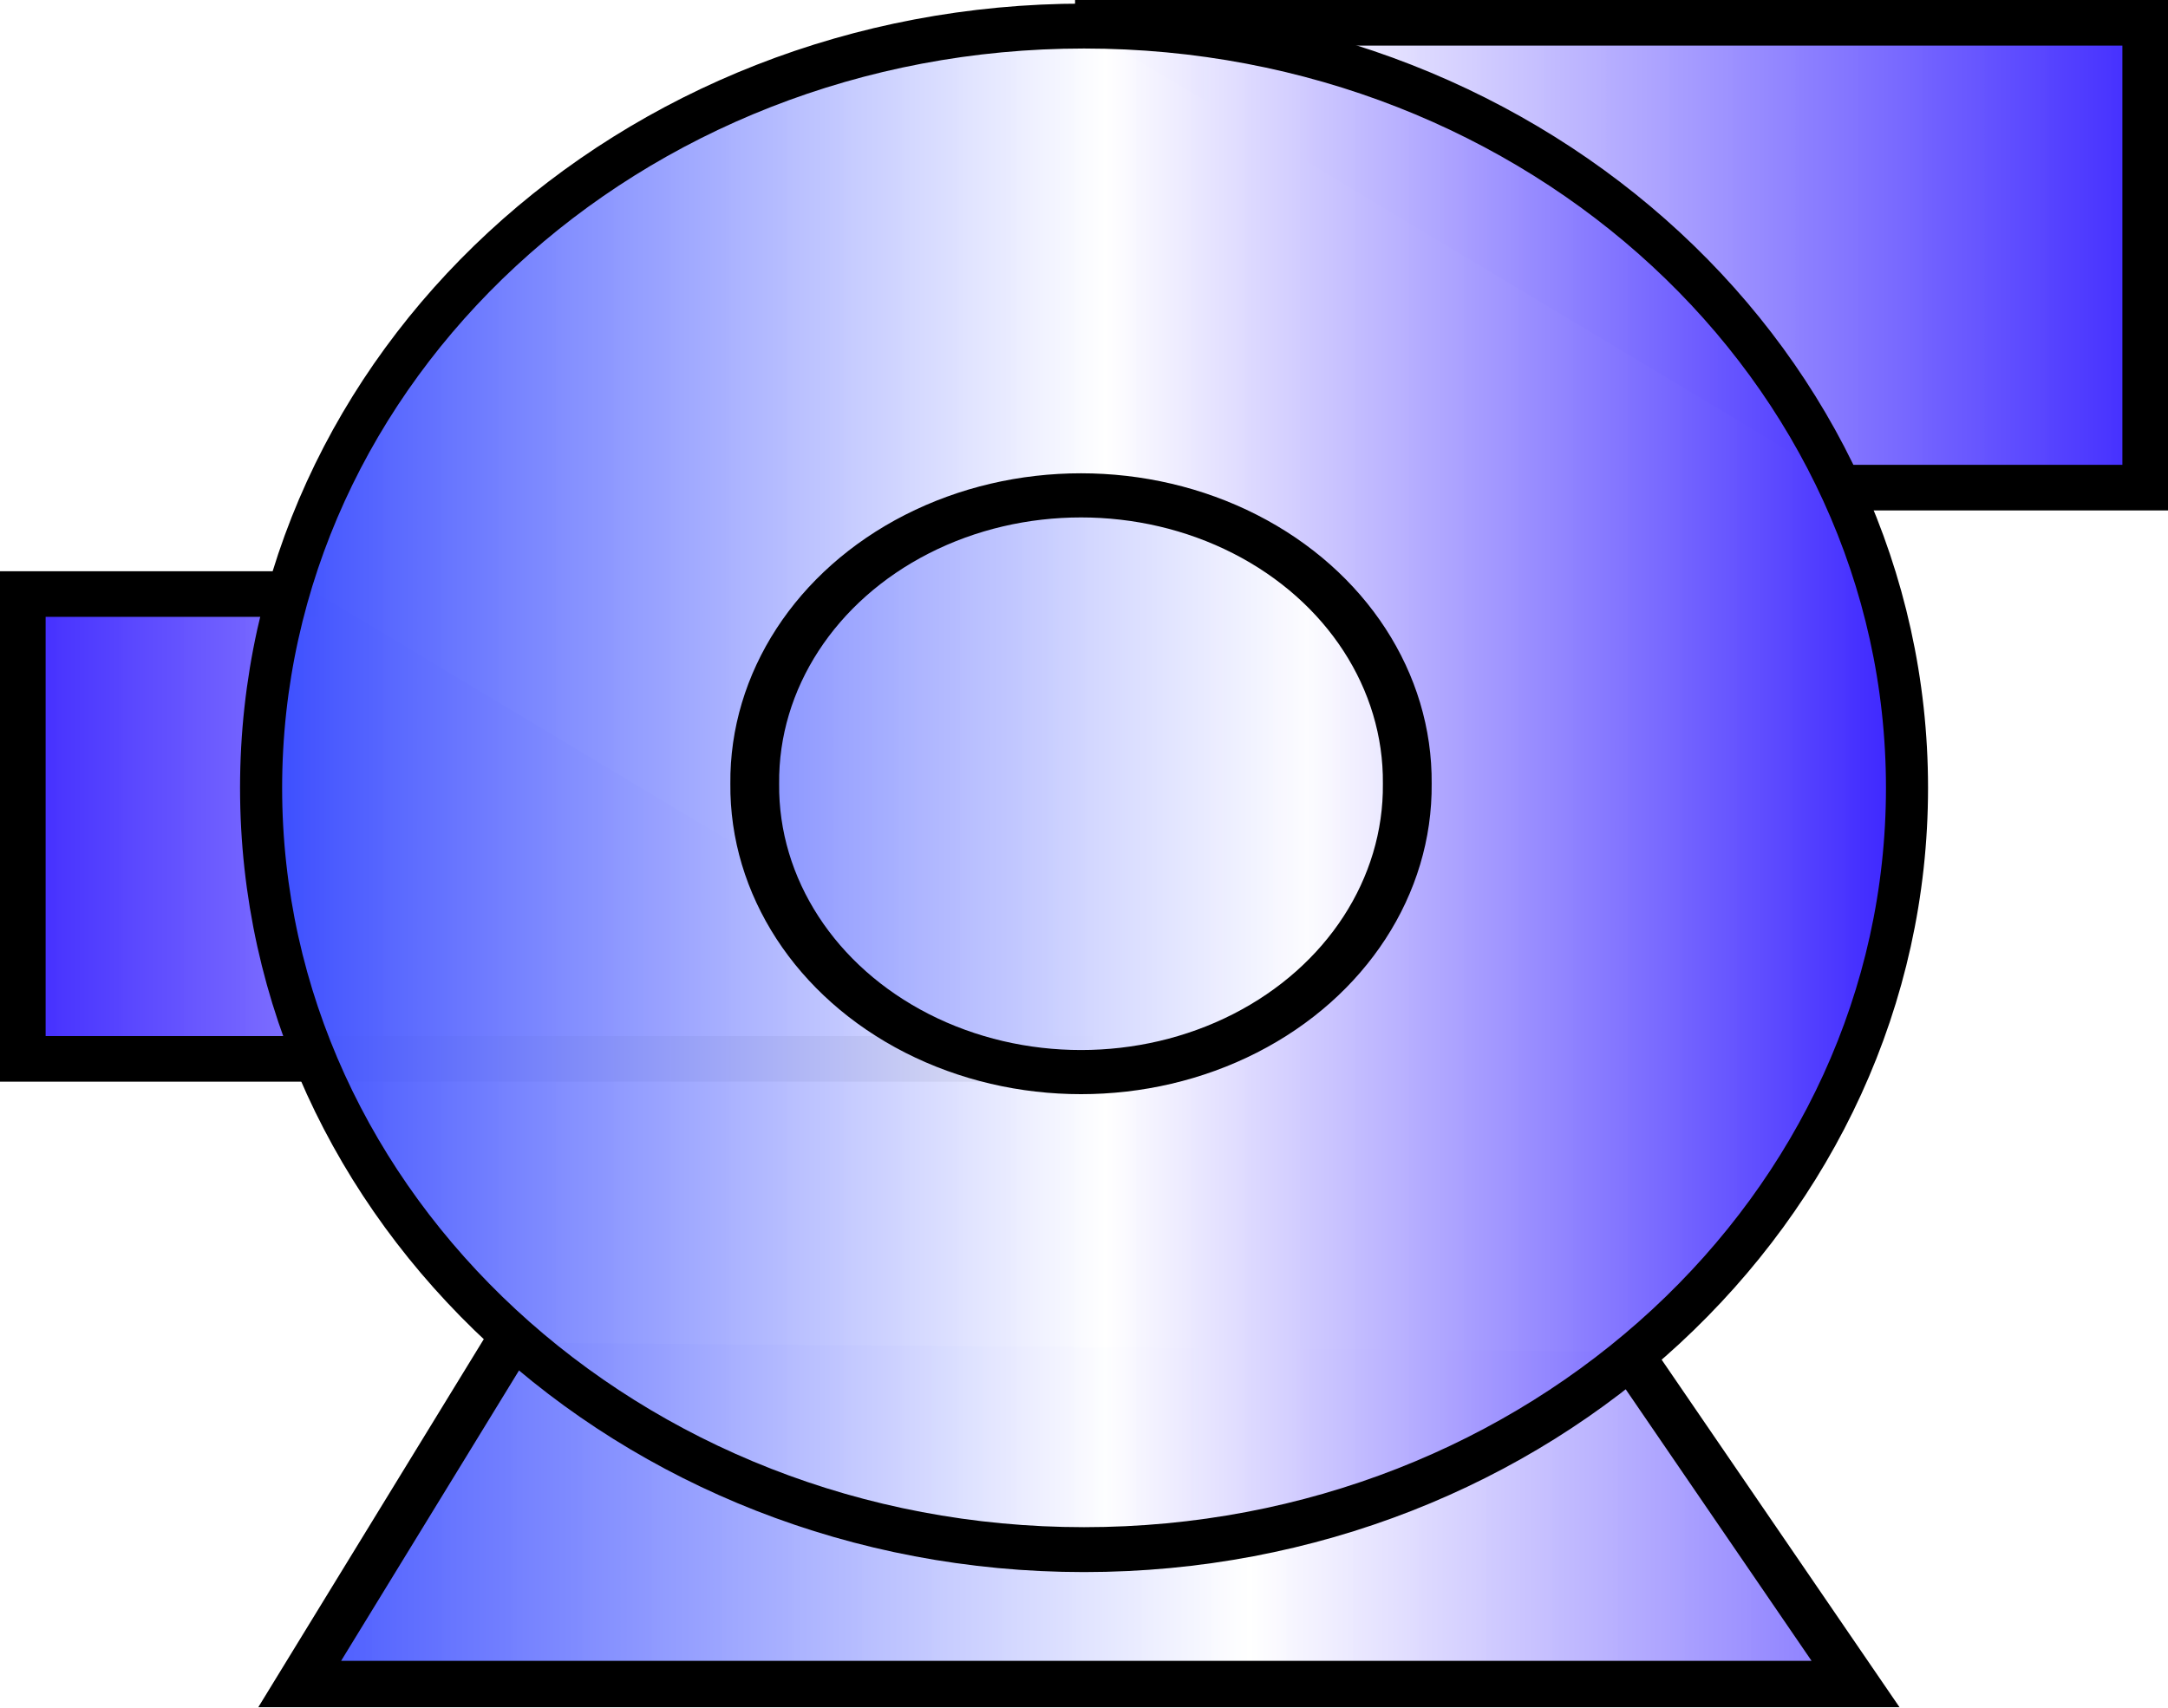
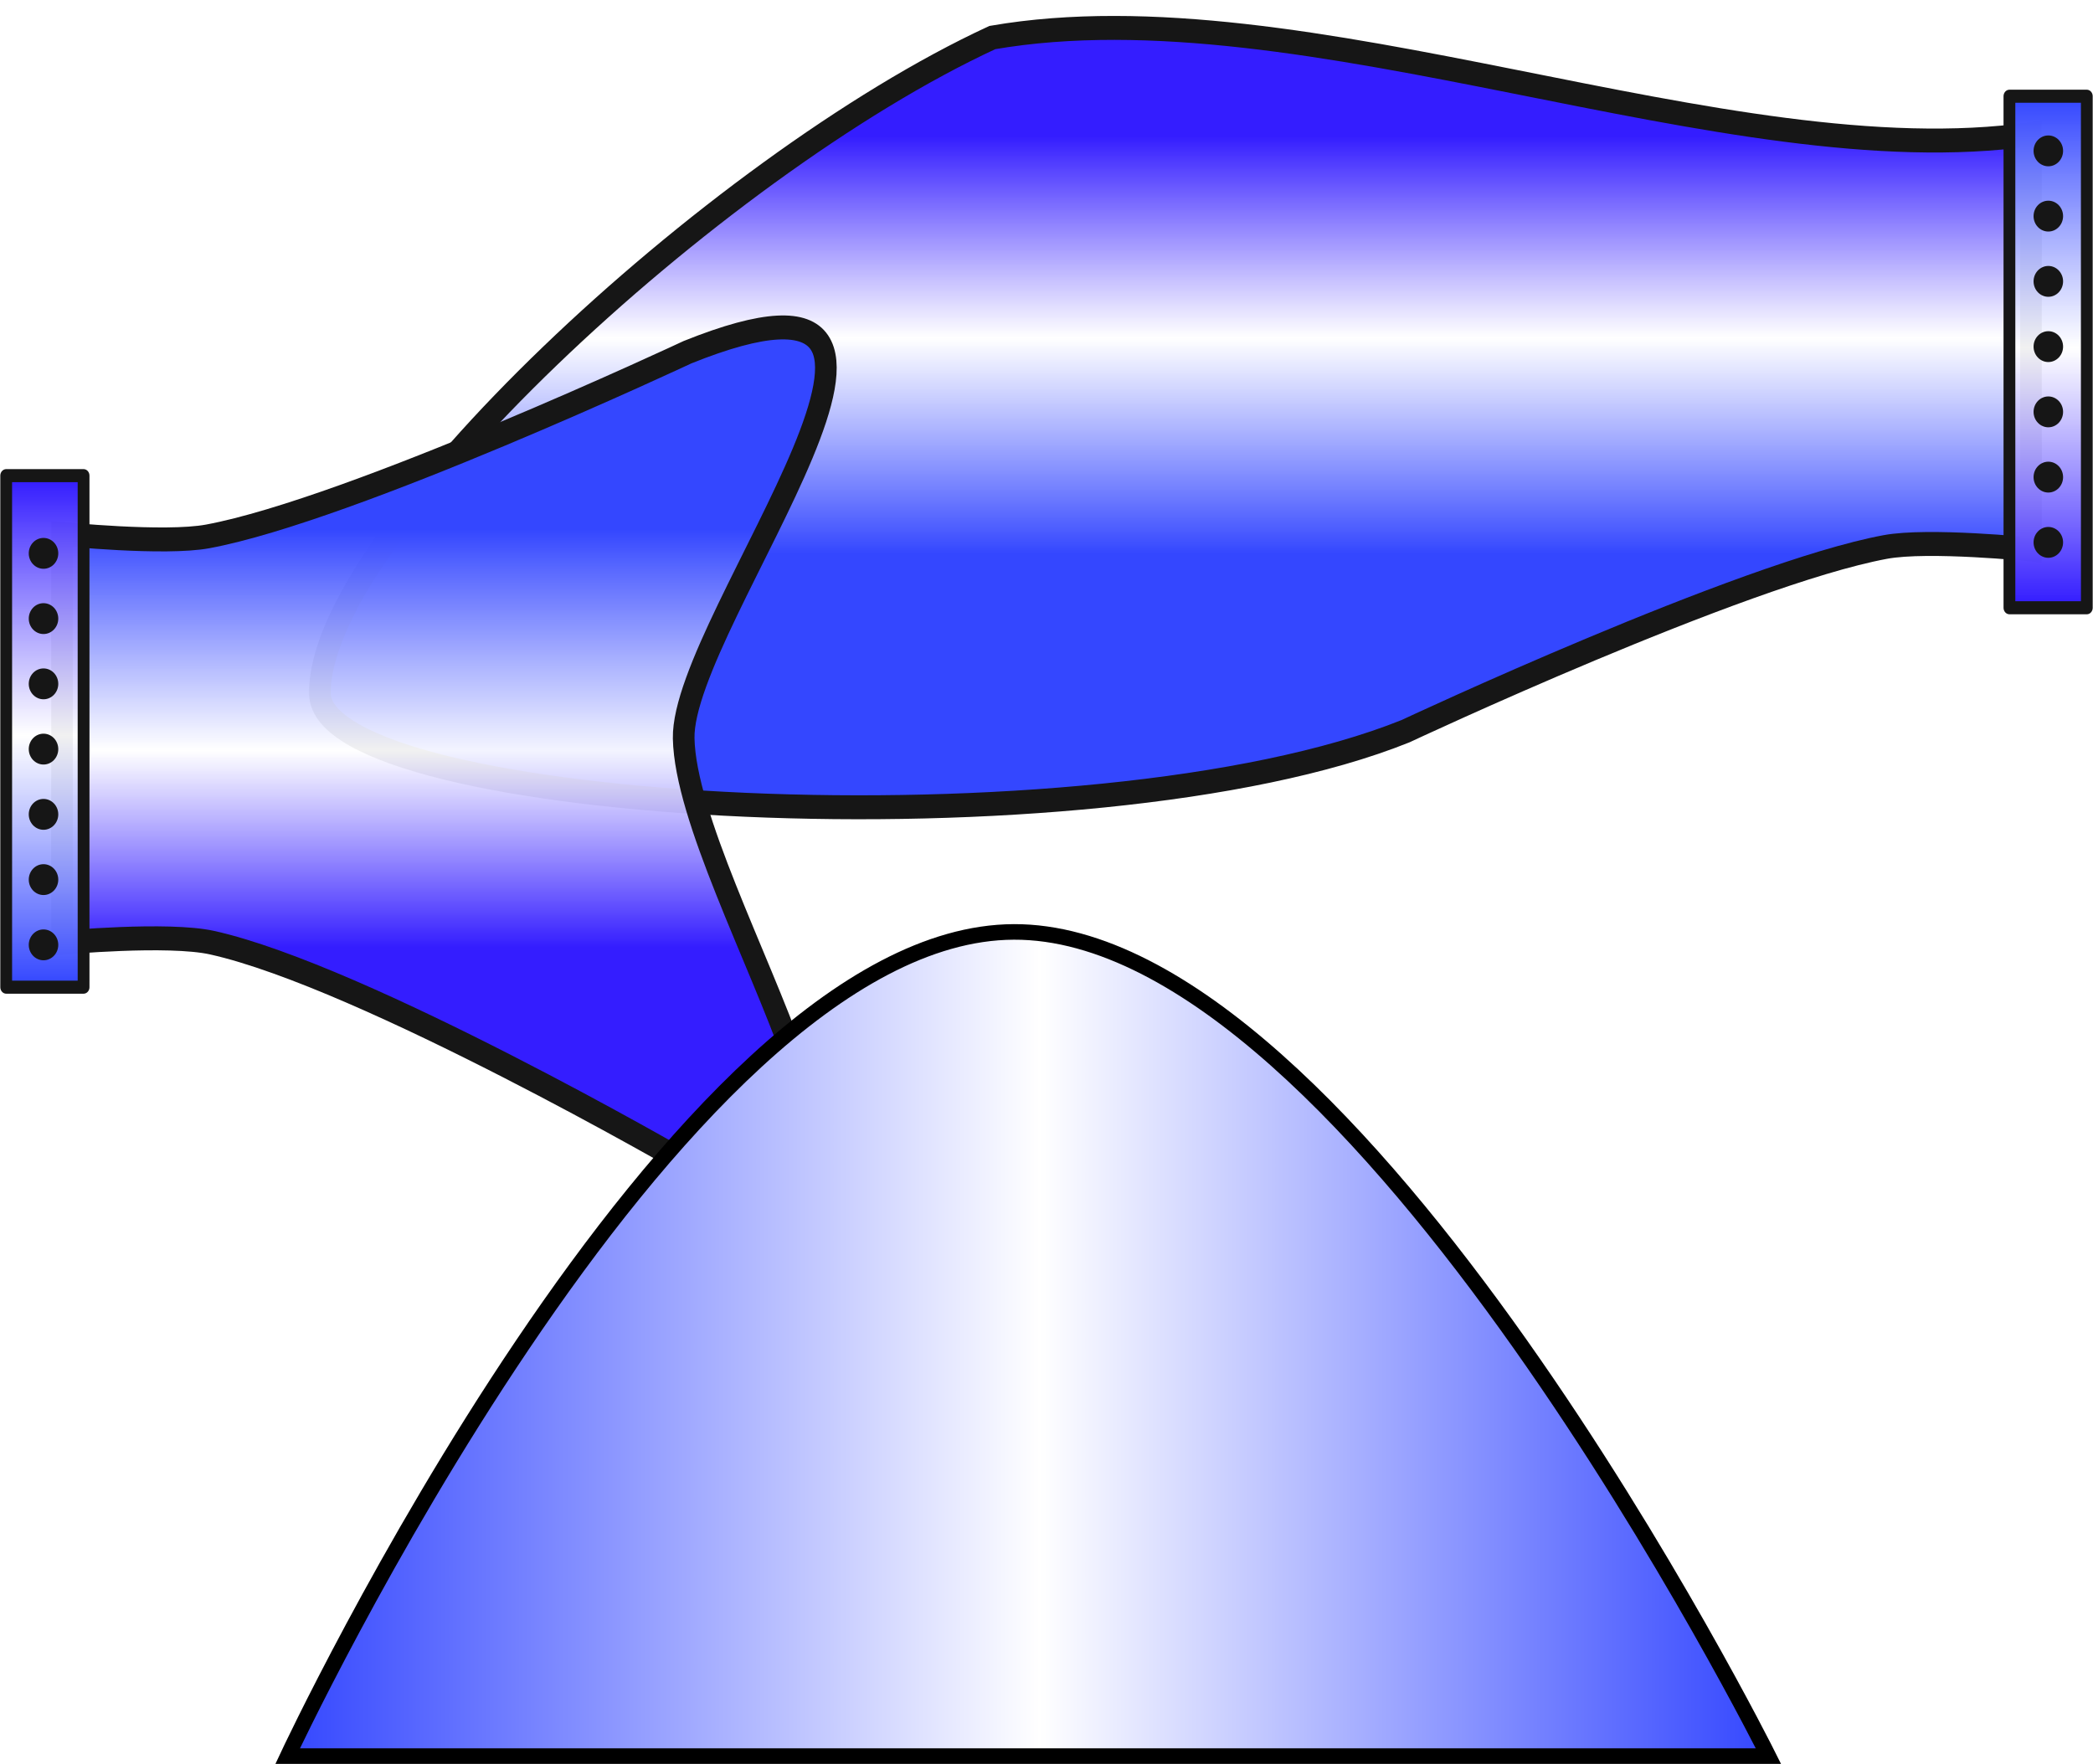
- <svg xmlns="http://www.w3.org/2000/svg" xmlns:xlink="http://www.w3.org/1999/xlink" id="svg15493" width="174.582" height="137.507" version="1.0">
-   <defs id="defs15496">
+ <svg xmlns="http://www.w3.org/2000/svg" xmlns:xlink="http://www.w3.org/1999/xlink" id="svg2040" width="192.457" height="162.192" version="1.0">
+   <defs id="defs2043">
+     <linearGradient id="linearGradient21068">
+       <stop id="stop21070" offset="0" style="stop-color:#3447ff;stop-opacity:1;" />
+       <stop style="stop-color:white;stop-opacity:0.941;" offset="0.517" id="stop21072" />
+       <stop id="stop21074" offset="1" style="stop-color:#341dff;stop-opacity:1;" />
+     </linearGradient>
+     <linearGradient id="linearGradient21046">
+       <stop id="stop21048" offset="0" style="stop-color:#3447ff;stop-opacity:1;" />
+       <stop style="stop-color:white;stop-opacity:0.941;" offset="0.005" id="stop21050" />
+       <stop id="stop21052" offset="1" style="stop-color:#3447ff;stop-opacity:1;" />
+     </linearGradient>
+     <linearGradient id="linearGradient19081">
+       <stop style="stop-color:#3447ff;stop-opacity:1;" offset="0" id="stop19083" />
+       <stop id="stop19085" offset="0.529" style="stop-color:white;stop-opacity:0.941;" />
+       <stop style="stop-color:#341dff;stop-opacity:1;" offset="1" id="stop19087" />
+     </linearGradient>
    <linearGradient id="linearGradient6760">
      <stop id="stop12971" offset="0" style="stop-color:#3447ff;stop-opacity:1;" />
      <stop style="stop-color:white;stop-opacity:0.941;" offset="0.513" id="stop22168" />
      <stop id="stop6764" offset="1" style="stop-color:#341dff;stop-opacity:1;" />
    </linearGradient>
-     <linearGradient id="linearGradient36621">
-       <stop style="stop-color:#d40000;stop-opacity:1;" offset="0" id="stop36623" />
-       <stop style="stop-color:#d40000;stop-opacity:0;" offset="1" id="stop36625" />
-     </linearGradient>
-     <linearGradient xlink:href="#linearGradient6760" id="linearGradient16426" gradientUnits="userSpaceOnUse" gradientTransform="matrix(2.098871,0,0,2.070219,-1301.589,-1435.112)" x1="627.728" y1="726.484" x2="706.426" y2="726.484" />
-     <linearGradient xlink:href="#linearGradient6760" id="linearGradient16429" gradientUnits="userSpaceOnUse" gradientTransform="matrix(1.992569,0,0,1.740053,-1230.021,-1206.39)" x1="627.728" y1="726.484" x2="706.426" y2="726.484" />
-     <linearGradient xlink:href="#linearGradient6760" id="linearGradient3766" gradientUnits="userSpaceOnUse" x1="627.728" y1="726.484" x2="706.426" y2="726.484" />
-     <linearGradient xlink:href="#linearGradient6760" id="linearGradient6448" gradientUnits="userSpaceOnUse" x1="623.973" y1="723.87" x2="694.111" y2="723.87" />
-     <linearGradient xlink:href="#linearGradient6760" id="linearGradient6455" gradientUnits="userSpaceOnUse" gradientTransform="matrix(-4.206232,0,0,3.893798,1539.09,-3214.873)" x1="181.75" y1="990.965" x2="255.651" y2="990.965" />
-     <linearGradient xlink:href="#linearGradient36621" id="linearGradient6458" gradientUnits="userSpaceOnUse" gradientTransform="matrix(-4.206232,0,0,3.893798,1136.875,-3214.873)" x1="181.75" y1="990.965" x2="255.651" y2="990.965" />
-     <linearGradient xlink:href="#linearGradient6760" id="linearGradient2403" gradientUnits="userSpaceOnUse" gradientTransform="matrix(-1.992569,0,0,-1.740053,1404.603,1293.514)" x1="627.728" y1="726.484" x2="706.426" y2="726.484" />
+     <linearGradient id="linearGradient7361">
+       <stop style="stop-color:#3447ff;stop-opacity:1;" offset="0" id="stop7363" />
+       <stop id="stop7365" offset="0.493" style="stop-color:white;stop-opacity:0.941;" />
+       <stop style="stop-color:#341dff;stop-opacity:1;" offset="1" id="stop7367" />
+     </linearGradient>
+     <linearGradient id="linearGradient3236">
+       <stop style="stop-color:#3447ff;stop-opacity:1;" offset="0" id="stop3238" />
+       <stop id="stop3242" offset="0.508" style="stop-color:#ffffff;stop-opacity:1;" />
+       <stop id="stop3240" offset="1" style="stop-color:#3447ff;stop-opacity:1;" />
+     </linearGradient>
+     <linearGradient id="linearGradient3827">
+       <stop style="stop-color:#3447ff;stop-opacity:1;" offset="0" id="stop3829" />
+       <stop id="stop3831" offset="0.51" style="stop-color:white;stop-opacity:0.941;" />
+       <stop style="stop-color:#3447ff;stop-opacity:1;" offset="1" id="stop3833" />
+     </linearGradient>
+     <clipPath id="clipPathl">
+       <path style="fill:none;fill-rule:evenodd;stroke:#000000;stroke-width:1;stroke-linecap:butt;stroke-linejoin:miter;stroke-miterlimit:4;stroke-dasharray:none;stroke-opacity:1" d="M 293.75,362.518 C 335.034,362.518 376.192,362.518 417.969,362.518" id="path3225" transform="matrix(0,-0.6486081,-1.195613,0,804.1825,1088.264)" />
+     </clipPath>
+     <filter id="filterK" height="2" width="1.9" x="-0.5" y="-0.5">
+       <feGaussianBlur stdDeviation="5.0" id="feGaussianBlur3294" />
+     </filter>
+     <clipPath id="clipPaths">
+       <path style="fill:none;fill-opacity:1;fill-rule:evenodd;stroke:#000000;stroke-width:0.881;stroke-linecap:butt;stroke-linejoin:miter;stroke-miterlimit:4;stroke-dasharray:none;stroke-opacity:1" d="M 5.665,898.157 C 5.665,871.38 5.665,844.684 5.665,817.587" id="path3227" />
+     </clipPath>
+     <filter id="filterv" height="2" width="1.9" x="-0.5" y="-0.5">
+       <feGaussianBlur stdDeviation="5.0" id="feGaussianBlur3299" />
+     </filter>
+     <clipPath id="clipPathm">
+       <path id="path4440" d="M 292.391,658.612 C 333.675,658.612 374.833,658.612 416.61,658.612" style="fill:none;fill-opacity:1;fill-rule:evenodd;stroke:#000000;stroke-width:1;stroke-linecap:butt;stroke-linejoin:miter;stroke-miterlimit:4;stroke-dasharray:none;stroke-opacity:1" />
+     </clipPath>
+     <filter id="filterS" height="2" width="1.9" x="-0.5" y="-0.5">
+       <feGaussianBlur stdDeviation="5.0" id="feGaussianBlur5022" />
+     </filter>
+     <clipPath id="clipPathQ">
+       <path id="path3306" d="M 293.75,362.518 C 335.034,362.518 376.192,362.518 417.969,362.518" style="fill:none;fill-opacity:1;fill-rule:evenodd;stroke:#000000;stroke-width:1;stroke-linecap:butt;stroke-linejoin:miter;stroke-miterlimit:4;stroke-dasharray:none;stroke-opacity:1" />
+     </clipPath>
+     <filter id="filterV" height="2" width="1.9" x="-0.5" y="-0.5">
+       <feGaussianBlur stdDeviation="5.0" id="feGaussianBlur5032" />
+     </filter>
+     <linearGradient id="linearGradient10543">
+       <stop id="stop10545" offset="0" style="stop-color:#6496d3;stop-opacity:1;" />
+       <stop id="stop10547" offset="1" style="stop-color:#969696;stop-opacity:1;" />
+     </linearGradient>
+     <linearGradient xlink:href="#linearGradient3236" id="linearGradient59490" gradientUnits="userSpaceOnUse" gradientTransform="matrix(0.5673409,0,0,-5.1770843e-2,323.0963,170.4682)" spreadMethod="repeat" x1="-522.869" y1="305.217" x2="-282.869" y2="305.217" />
+     <linearGradient xlink:href="#linearGradient6760" id="linearGradient59508" gradientUnits="userSpaceOnUse" x1="228.691" y1="870.787" x2="707.324" y2="870.787" />
+     <linearGradient xlink:href="#linearGradient10543" id="linearGradient59510" gradientUnits="userSpaceOnUse" x1="-42.013" y1="895.252" x2="66.723" y2="895.252" />
+     <linearGradient xlink:href="#linearGradient6760" id="linearGradient59512" gradientUnits="userSpaceOnUse" x1="228.691" y1="870.787" x2="707.324" y2="870.787" />
+     <linearGradient xlink:href="#linearGradient10543" id="linearGradient59514" gradientUnits="userSpaceOnUse" x1="-42.013" y1="895.252" x2="66.723" y2="895.252" />
+     <linearGradient xlink:href="#linearGradient6760" id="linearGradient59516" gradientUnits="userSpaceOnUse" x1="228.691" y1="870.787" x2="707.324" y2="870.787" />
+     <linearGradient xlink:href="#linearGradient6760" id="linearGradient59518" gradientUnits="userSpaceOnUse" x1="228.691" y1="870.787" x2="707.324" y2="870.787" />
+     <linearGradient xlink:href="#linearGradient6760" id="linearGradient59520" gradientUnits="userSpaceOnUse" x1="228.691" y1="870.787" x2="707.324" y2="870.787" />
+     <linearGradient xlink:href="#linearGradient6760" id="linearGradient59522" gradientUnits="userSpaceOnUse" x1="228.691" y1="870.787" x2="707.324" y2="870.787" />
+     <linearGradient xlink:href="#linearGradient6760" id="linearGradient59524" gradientUnits="userSpaceOnUse" x1="228.691" y1="870.787" x2="707.324" y2="870.787" />
+     <linearGradient xlink:href="#linearGradient6760" id="linearGradient59526" gradientUnits="userSpaceOnUse" x1="228.691" y1="870.787" x2="707.324" y2="870.787" />
+     <linearGradient xlink:href="#linearGradient6760" id="linearGradient59528" gradientUnits="userSpaceOnUse" x1="228.691" y1="870.787" x2="707.324" y2="870.787" />
+     <linearGradient xlink:href="#linearGradient6760" id="linearGradient59530" gradientUnits="userSpaceOnUse" x1="228.691" y1="870.787" x2="707.324" y2="870.787" />
+     <linearGradient xlink:href="#linearGradient10543" id="linearGradient59532" gradientUnits="userSpaceOnUse" x1="-42.013" y1="895.252" x2="66.723" y2="895.252" />
+     <linearGradient xlink:href="#linearGradient6760" id="linearGradient59534" gradientUnits="userSpaceOnUse" x1="228.691" y1="870.787" x2="707.324" y2="870.787" />
+     <linearGradient xlink:href="#linearGradient10543" id="linearGradient59536" gradientUnits="userSpaceOnUse" x1="-42.013" y1="895.252" x2="66.723" y2="895.252" />
+     <linearGradient xlink:href="#linearGradient6760" id="linearGradient59538" gradientUnits="userSpaceOnUse" x1="228.691" y1="870.787" x2="707.324" y2="870.787" />
+     <linearGradient xlink:href="#linearGradient6760" id="linearGradient59540" gradientUnits="userSpaceOnUse" x1="228.691" y1="870.787" x2="707.324" y2="870.787" />
+     <linearGradient xlink:href="#linearGradient6760" id="linearGradient59542" gradientUnits="userSpaceOnUse" x1="228.691" y1="870.787" x2="707.324" y2="870.787" />
+     <linearGradient xlink:href="#linearGradient6760" id="linearGradient59544" gradientUnits="userSpaceOnUse" x1="228.691" y1="870.787" x2="707.324" y2="870.787" />
+     <linearGradient xlink:href="#linearGradient6760" id="linearGradient59546" gradientUnits="userSpaceOnUse" x1="228.691" y1="870.787" x2="707.324" y2="870.787" />
+     <linearGradient xlink:href="#linearGradient6760" id="linearGradient59548" gradientUnits="userSpaceOnUse" x1="228.691" y1="870.787" x2="707.324" y2="870.787" />
+     <linearGradient xlink:href="#linearGradient6760" id="linearGradient59550" gradientUnits="userSpaceOnUse" x1="228.691" y1="870.787" x2="707.324" y2="870.787" />
+     <linearGradient xlink:href="#linearGradient6760" id="linearGradient59552" gradientUnits="userSpaceOnUse" x1="228.691" y1="870.787" x2="707.324" y2="870.787" />
+     <linearGradient xlink:href="#linearGradient10543" id="linearGradient59554" gradientUnits="userSpaceOnUse" x1="-42.013" y1="895.252" x2="66.723" y2="895.252" />
+     <linearGradient xlink:href="#linearGradient6760" id="linearGradient59556" gradientUnits="userSpaceOnUse" x1="228.691" y1="870.787" x2="707.324" y2="870.787" />
+     <linearGradient xlink:href="#linearGradient10543" id="linearGradient59558" gradientUnits="userSpaceOnUse" x1="-42.013" y1="895.252" x2="66.723" y2="895.252" />
+     <linearGradient xlink:href="#linearGradient6760" id="linearGradient59560" gradientUnits="userSpaceOnUse" x1="228.691" y1="870.787" x2="707.324" y2="870.787" />
+     <linearGradient xlink:href="#linearGradient6760" id="linearGradient59562" gradientUnits="userSpaceOnUse" x1="228.691" y1="870.787" x2="707.324" y2="870.787" />
+     <linearGradient xlink:href="#linearGradient6760" id="linearGradient59564" gradientUnits="userSpaceOnUse" x1="228.691" y1="870.787" x2="707.324" y2="870.787" />
+     <linearGradient xlink:href="#linearGradient6760" id="linearGradient59566" gradientUnits="userSpaceOnUse" x1="228.691" y1="870.787" x2="707.324" y2="870.787" />
+     <linearGradient xlink:href="#linearGradient6760" id="linearGradient59568" gradientUnits="userSpaceOnUse" x1="228.691" y1="870.787" x2="707.324" y2="870.787" />
+     <linearGradient xlink:href="#linearGradient6760" id="linearGradient59570" gradientUnits="userSpaceOnUse" x1="228.691" y1="870.787" x2="707.324" y2="870.787" />
+     <linearGradient xlink:href="#linearGradient6760" id="linearGradient59572" gradientUnits="userSpaceOnUse" x1="228.691" y1="870.787" x2="707.324" y2="870.787" />
+     <linearGradient xlink:href="#linearGradient6760" id="linearGradient59574" gradientUnits="userSpaceOnUse" x1="228.691" y1="870.787" x2="707.324" y2="870.787" />
+     <linearGradient xlink:href="#linearGradient10543" id="linearGradient59576" gradientUnits="userSpaceOnUse" x1="-42.013" y1="895.252" x2="66.723" y2="895.252" />
+     <linearGradient xlink:href="#linearGradient6760" id="linearGradient59578" gradientUnits="userSpaceOnUse" x1="228.691" y1="870.787" x2="707.324" y2="870.787" />
+     <radialGradient xlink:href="#linearGradient21046" id="radialGradient19091" gradientUnits="userSpaceOnUse" gradientTransform="matrix(1.50009,3.4686504e-7,-2.2357532e-7,0.5064382,-275.0493,107.2044)" cx="550" cy="217.206" fx="550" fy="217.206" r="142.337" />
+     <linearGradient xlink:href="#linearGradient19081" id="linearGradient19107" gradientUnits="userSpaceOnUse" gradientTransform="matrix(3.881943,0,0,-1.509184,-1309.132,507.2346)" x1="398.551" y1="177.895" x2="398.551" y2="197.671" />
+     <linearGradient xlink:href="#linearGradient7361" id="linearGradient19109" gradientUnits="userSpaceOnUse" gradientTransform="matrix(1.517199,0,0,2.694185,509.1896,822.4863)" x1="-199.651" y1="-412.462" x2="-175.905" y2="-412.461" />
+     <linearGradient xlink:href="#linearGradient3827" id="linearGradient21044" x1="406.809" y1="217.206" x2="693.191" y2="217.206" gradientUnits="userSpaceOnUse" />
+     <linearGradient xlink:href="#linearGradient21068" id="linearGradient21064" gradientUnits="userSpaceOnUse" gradientTransform="matrix(3.881943,0,0,-1.509184,-1309.132,507.2346)" x1="398.551" y1="177.895" x2="398.551" y2="197.671" />
+     <linearGradient xlink:href="#linearGradient7361" id="linearGradient21066" gradientUnits="userSpaceOnUse" gradientTransform="matrix(1.517199,0,0,2.694185,509.1896,822.4863)" x1="-199.651" y1="-412.462" x2="-175.905" y2="-412.461" />
  </defs>
-   <path style="fill:url(#linearGradient2403);fill-opacity:1;fill-rule:nonzero;stroke:#000000;stroke-width:3.674;stroke-linecap:butt;stroke-linejoin:miter;stroke-miterlimit:4;stroke-dasharray:none;stroke-dashoffset:0;stroke-opacity:1" d="M 88.011,85.287 L 1.837,85.287 L 1.837,47.848 C 1.837,47.848 11.691,47.848 25.61,47.848" id="path2401" />
-   <path style="fill:url(#linearGradient16429);fill-opacity:1;fill-rule:nonzero;stroke:#000000;stroke-width:3.674;stroke-linecap:butt;stroke-linejoin:miter;stroke-miterlimit:4;stroke-dasharray:none;stroke-dashoffset:0;stroke-opacity:1" d="M 86.571,1.837 L 172.746,1.837 L 172.746,39.276 C 172.746,39.276 162.892,39.276 148.972,39.276" id="path4228" />
-   <path style="fill:url(#linearGradient16426);fill-opacity:1;fill-rule:nonzero;stroke:#000000;stroke-width:3.736;stroke-linecap:butt;stroke-linejoin:miter;stroke-miterlimit:4;stroke-dasharray:none;stroke-dashoffset:0;stroke-opacity:1" d="M 40.979,108.138 L 24.134,135.639 L 149.42,135.639 L 131.095,108.859" id="path4224" />
-   <g id="g1939" transform="translate(-295.4177,-574.8734)" />
-   <path style="fill:url(#linearGradient6448);fill-opacity:1;fill-rule:nonzero;stroke:#000000;stroke-width:1.747;stroke-linecap:butt;stroke-linejoin:miter;stroke-miterlimit:4;stroke-dasharray:none;stroke-dashoffset:0;stroke-opacity:1" id="path4222" d="M 693.208,723.87 A 34.166,29.638 0 1 1 624.875,723.87 A 34.166,29.638 0 1 1 693.208,723.87 z" transform="matrix(1.939618,0,0,2.070218,-1190.994,-1435.112)" />
-   <path transform="matrix(1.880486,0,0,1.70165,-1151.089,-1167.183)" d="M 672.386,723.009 A 13.972,13.535 0 1 1 644.443,723.009 A 13.972,13.535 0 1 1 672.386,723.009 z" id="path4226" style="fill:url(#linearGradient3766);fill-opacity:1;fill-rule:nonzero;stroke:#000000;stroke-width:2.089;stroke-linecap:butt;stroke-linejoin:miter;stroke-miterlimit:4;stroke-dasharray:none;stroke-dashoffset:0;stroke-opacity:1" />
+   <g transform="matrix(1.164294,0,0,1.288061,-147.8786,-256.5839)" id="g21058">
+     <path id="path21060" d="M 205.382,201.883 C 230.135,198.009 263.417,211.878 287.411,208.779 L 287.411,238.425 C 287.411,238.425 279.308,237.678 275.903,238.251 C 264.514,240.167 238.017,251.399 238.017,251.399 C 213.16,260.433 152.459,257.265 152.279,248.737 C 152.045,237.604 183.323,211.105 205.382,201.883 z" style="fill:url(#linearGradient21064);fill-opacity:1;fill-rule:nonzero;stroke:#161616;stroke-width:1.709;stroke-linecap:square;stroke-linejoin:miter;stroke-miterlimit:4;stroke-dasharray:none;stroke-opacity:1" />
+     <rect style="fill:url(#linearGradient21066);fill-opacity:1;fill-rule:nonzero;stroke:#161616;stroke-width:0.931;stroke-linecap:square;stroke-linejoin:round;stroke-miterlimit:4;stroke-dasharray:none;stroke-opacity:1" id="rect21062" width="36.517" height="6.111" x="206.071" y="-291.817" ry="0" rx="3.712" transform="matrix(2.0708783e-5,1,-1,0,0,0)" />
+   </g>
+   <g id="g59500" transform="matrix(-1.164294,0,0,-1.288061,340.3361,356.2043)">
+     <path style="fill:url(#linearGradient19107);fill-opacity:1;fill-rule:nonzero;stroke:#161616;stroke-width:1.709;stroke-linecap:square;stroke-linejoin:miter;stroke-miterlimit:4;stroke-dasharray:none;stroke-opacity:1" d="M 238.017,193.455 C 238.017,193.455 263.571,206.829 275.544,209.245 C 279.034,209.95 287.411,209.245 287.411,209.245 L 287.411,238.425 C 287.411,238.425 279.308,237.678 275.903,238.251 C 264.514,240.167 238.017,251.399 238.017,251.399 C 213.16,260.433 238.496,232.364 238.316,223.835 C 238.081,212.702 215.322,183.905 238.017,193.455 z" id="path59492" />
+     <rect transform="matrix(2.0708783e-5,1,-1,0,0,0)" rx="3.712" ry="0" y="-291.817" x="206.071" height="6.111" width="36.517" id="rect59494" style="fill:url(#linearGradient19109);fill-opacity:1;fill-rule:nonzero;stroke:#161616;stroke-width:0.931;stroke-linecap:square;stroke-linejoin:round;stroke-miterlimit:4;stroke-dasharray:none;stroke-opacity:1" />
+   </g>
+   <path style="fill:url(#linearGradient59490);fill-opacity:1;fill-rule:nonzero;stroke:#000000;stroke-width:1.43;stroke-miterlimit:4;stroke-dasharray:none;stroke-opacity:1" d="M 26.451,161.477 L 162.613,161.477 C 162.613,161.477 124.762,85.569 93.222,85.691 C 61.823,85.813 26.451,161.477 26.451,161.477 z" id="rect8669" />
+   <path style="fill:url(#radialGradient19091);fill-opacity:1;fill-rule:evenodd;stroke:#000000;stroke-width:2.007;stroke-miterlimit:4;stroke-dasharray:none;stroke-opacity:1" id="path7218" transform="matrix(-0.4752424,0,0,1.068624,355.9537,-165.4422)" />
+   <path transform="matrix(0.2159535,0,0,-0.4912635,-24.45085,172.3878)" id="path22636" style="fill:url(#linearGradient21044);fill-opacity:1;fill-rule:evenodd;stroke:#000000;stroke-width:2.007;stroke-miterlimit:4;stroke-dasharray:none;stroke-opacity:1" />
+   <g transform="matrix(0,-0.836391,-1.541763,0,3131.901,619.1034)" style="fill:url(#linearGradient59508);fill-opacity:1;fill-rule:nonzero" id="g5069" />
+   <g transform="matrix(-2.123691,0,0,2.177101,2853.428,-1548.138)" id="g6062" style="fill:url(#linearGradient59510);fill-opacity:1;fill-rule:nonzero" />
+   <g transform="matrix(0,-1.289517,-1.289517,0,2287.737,657.9492)" style="fill:url(#linearGradient59512);fill-opacity:1;fill-rule:nonzero" id="g36698" />
+   <g transform="matrix(-1.776236,0,0,3.356574,2054.826,-2683.423)" id="g36742" style="fill:url(#linearGradient59514);fill-opacity:1;fill-rule:nonzero" />
+   <g id="g26091" style="fill:url(#linearGradient59516);fill-opacity:1;fill-rule:nonzero" transform="matrix(0,-0.7158751,-1.542028,-1.0740741e-8,2517.922,1384.919)" />
+   <g transform="matrix(0,-0.836391,-1.541763,0,2517.672,1376.616)" id="g3324" clip-path="url(#clipPathl)" style="fill:url(#linearGradient59520);fill-opacity:1;fill-rule:nonzero">
+     <g id="g3326" style="fill:url(#linearGradient59518)">
+       <path transform="matrix(0,-0.6486081,-1.195613,0,804.1825,1088.264)" id="path3328" d="M 293.75,362.518 C 335.034,362.518 376.192,362.518 417.969,362.518" style="fill:none;stroke:#c0c0c0;stroke-width:10;stroke-opacity:1;filter:url(#filterK)" />
+     </g>
+   </g>
+   <g transform="matrix(0,-0.836391,-1.541763,0,2517.672,1376.616)" id="g3330" clip-path="url(#clipPaths)" style="fill:url(#linearGradient59524);fill-opacity:1;fill-rule:nonzero">
+     <g id="g3332" style="fill:url(#linearGradient59522)">
+       <path id="path3334" d="M 5.665,898.157 C 5.665,871.38 5.665,844.684 5.665,817.587" style="fill:none;stroke:#404040;stroke-width:10;stroke-opacity:1;filter:url(#filterv)" />
+     </g>
+   </g>
+   <g id="g3688" style="fill:url(#linearGradient59526);fill-opacity:1;fill-rule:nonzero" transform="matrix(1.289517,0,0,1.289518,1177.881,141.0253)" />
+   <g transform="translate(839.8257,704.0048)" clip-path="url(#clipPathm)" id="g5068">
+     <g id="g5070">
+       <path id="path5072" d="M 292.391,658.612 C 333.675,658.612 374.833,658.612 416.61,658.612" style="fill:none;stroke:#c0c0c0;stroke-width:10;stroke-opacity:1;filter:url(#filterS)" />
+     </g>
+   </g>
+   <g transform="translate(839.8257,704.0048)" clip-path="url(#clipPathQ)" id="g5080">
+     <g id="g5082">
+       <path id="path5084" d="M 293.75,362.518 C 335.034,362.518 376.192,362.518 417.969,362.518" style="fill:none;stroke:#c0c0c0;stroke-width:10;stroke-opacity:1;filter:url(#filterV)" />
+     </g>
+   </g>
+   <g transform="matrix(0,-0.7158751,-1.542028,-1.0740741e-8,2684,872.9536)" style="fill:url(#linearGradient59528);fill-opacity:1;fill-rule:nonzero;stroke:#0000ff;stroke-opacity:1" id="g5600" />
+   <g transform="matrix(0,-0.836391,-1.541763,0,2387.21,596.9587)" style="fill:url(#linearGradient59530);fill-opacity:1;fill-rule:nonzero" id="g12980" />
+   <g transform="matrix(-2.123691,0,0,2.177101,2108.738,-1570.283)" id="g12982" style="fill:url(#linearGradient59532);fill-opacity:1;fill-rule:nonzero" />
+   <g transform="matrix(0,-1.289517,-1.289517,0,1543.047,635.8045)" style="fill:url(#linearGradient59534);fill-opacity:1;fill-rule:nonzero" id="g12988" />
+   <g transform="matrix(-1.776236,0,0,3.356574,1310.135,-2705.568)" id="g12990" style="fill:url(#linearGradient59536);fill-opacity:1;fill-rule:nonzero" />
+   <g id="g12992" style="fill:url(#linearGradient59538);fill-opacity:1;fill-rule:nonzero" transform="matrix(0,-0.7158751,-1.542028,-1.0740741e-8,1773.231,1362.775)" />
+   <g transform="matrix(0,-0.836391,-1.541763,0,1772.981,1354.471)" id="g12994" clip-path="url(#clipPathl)" style="fill:url(#linearGradient59542);fill-opacity:1;fill-rule:nonzero">
+     <g id="g12996" style="fill:url(#linearGradient59540)">
+       <path transform="matrix(0,-0.6486081,-1.195613,0,804.1825,1088.264)" id="path12998" d="M 293.75,362.518 C 335.034,362.518 376.192,362.518 417.969,362.518" style="fill:none;stroke:#c0c0c0;stroke-width:10;stroke-opacity:1;filter:url(#filterK)" />
+     </g>
+   </g>
+   <g transform="matrix(0,-0.836391,-1.541763,0,1772.981,1354.471)" id="g13000" clip-path="url(#clipPaths)" style="fill:url(#linearGradient59546);fill-opacity:1;fill-rule:nonzero">
+     <g id="g13002" style="fill:url(#linearGradient59544)">
+       <path id="path13004" d="M 5.665,898.157 C 5.665,871.38 5.665,844.684 5.665,817.587" style="fill:none;stroke:#404040;stroke-width:10;stroke-opacity:1;filter:url(#filterv)" />
+     </g>
+   </g>
+   <g id="g13006" style="fill:url(#linearGradient59548);fill-opacity:1;fill-rule:nonzero" transform="matrix(1.289517,0,0,1.289518,433.1902,118.8806)" />
+   <g transform="translate(95.13489,681.8601)" clip-path="url(#clipPathm)" id="g13008">
+     <g id="g13010">
+       <path id="path13012" d="M 292.391,658.612 C 333.675,658.612 374.833,658.612 416.61,658.612" style="fill:none;stroke:#c0c0c0;stroke-width:10;stroke-opacity:1;filter:url(#filterS)" />
+     </g>
+   </g>
+   <g transform="translate(95.13489,681.8601)" clip-path="url(#clipPathQ)" id="g13014">
+     <g id="g13016">
+       <path id="path13018" d="M 293.75,362.518 C 335.034,362.518 376.192,362.518 417.969,362.518" style="fill:none;stroke:#c0c0c0;stroke-width:10;stroke-opacity:1;filter:url(#filterV)" />
+     </g>
+   </g>
+   <g transform="matrix(0,-0.7158751,-1.542028,-1.0740741e-8,1939.31,850.809)" style="fill:url(#linearGradient59550);fill-opacity:1;fill-rule:nonzero;stroke:#0000ff;stroke-opacity:1" id="g13020" />
+   <g transform="matrix(0,-0.836391,-1.541763,0,2979.123,2226.007)" style="fill:url(#linearGradient59552);fill-opacity:1;fill-rule:nonzero" id="g9322" />
+   <g transform="matrix(-2.123691,0,0,2.177101,2700.651,58.76555)" id="g9324" style="fill:url(#linearGradient59554);fill-opacity:1;fill-rule:nonzero" />
+   <g transform="matrix(0,-1.289517,-1.289517,0,2134.96,2264.853)" style="fill:url(#linearGradient59556);fill-opacity:1;fill-rule:nonzero" id="g9364" />
+   <g transform="matrix(-1.776236,0,0,3.356574,1902.048,-1076.52)" id="g9368" style="fill:url(#linearGradient59558);fill-opacity:1;fill-rule:nonzero" />
+   <g id="g9392" style="fill:url(#linearGradient59560);fill-opacity:1;fill-rule:nonzero" transform="matrix(0,-0.7158751,-1.542028,-1.0740741e-8,2365.144,2991.823)" />
+   <g transform="matrix(0,-0.836391,-1.541763,0,2364.894,2983.519)" id="g9394" clip-path="url(#clipPathl)" style="fill:url(#linearGradient59564);fill-opacity:1;fill-rule:nonzero">
+     <g id="g9396" style="fill:url(#linearGradient59562)">
+       <path transform="matrix(0,-0.6486081,-1.195613,0,804.1825,1088.264)" id="path9398" d="M 293.75,362.518 C 335.034,362.518 376.192,362.518 417.969,362.518" style="fill:none;stroke:#c0c0c0;stroke-width:10;stroke-opacity:1;filter:url(#filterK)" />
+     </g>
+   </g>
+   <g transform="matrix(0,-0.836391,-1.541763,0,2364.894,2983.519)" id="g9400" clip-path="url(#clipPaths)" style="fill:url(#linearGradient59568);fill-opacity:1;fill-rule:nonzero">
+     <g id="g9402" style="fill:url(#linearGradient59566)">
+       <path id="path9404" d="M 5.665,898.157 C 5.665,871.38 5.665,844.684 5.665,817.587" style="fill:none;stroke:#404040;stroke-width:10;stroke-opacity:1;filter:url(#filterv)" />
+     </g>
+   </g>
+   <g id="g9406" style="fill:url(#linearGradient59570);fill-opacity:1;fill-rule:nonzero" transform="matrix(1.289517,0,0,1.289518,1025.103,1747.929)" />
+   <g transform="translate(687.0481,2310.908)" clip-path="url(#clipPathm)" id="g9408">
+     <g id="g9410">
+       <path id="path9412" d="M 292.391,658.612 C 333.675,658.612 374.833,658.612 416.61,658.612" style="fill:none;stroke:#c0c0c0;stroke-width:10;stroke-opacity:1;filter:url(#filterS)" />
+     </g>
+   </g>
+   <g transform="translate(687.0481,2310.908)" clip-path="url(#clipPathQ)" id="g9414">
+     <g id="g9416">
+       <path id="path9418" d="M 293.75,362.518 C 335.034,362.518 376.192,362.518 417.969,362.518" style="fill:none;stroke:#c0c0c0;stroke-width:10;stroke-opacity:1;filter:url(#filterV)" />
+     </g>
+   </g>
+   <g transform="matrix(0,-0.7158751,-1.542028,-1.0740741e-8,2531.223,2479.857)" style="fill:url(#linearGradient59572);fill-opacity:1;fill-rule:nonzero;stroke:#0000ff;stroke-opacity:1" id="g9423" />
+   <g transform="matrix(0,-0.836391,-1.541763,0,1008.091,686.1347)" style="fill:url(#linearGradient59574);fill-opacity:1;fill-rule:nonzero" id="g7069" />
+   <g transform="matrix(-2.123691,0,0,2.177101,729.6184,-1481.107)" id="g7108" style="fill:url(#linearGradient59576);fill-opacity:1;fill-rule:nonzero" />
+   <g id="g3765" style="fill:url(#linearGradient59578);fill-opacity:1;fill-rule:nonzero" transform="matrix(0,-0.9131902,-1.719391,0,1904.58,609.641)" />
+   <rect ry="4.781" rx="4.781" y="55.463" x="2.644" height="2.837" width="2.714" id="rect21078" style="opacity:1;fill:#161616;fill-opacity:1;fill-rule:evenodd;stroke:none;stroke-width:0.8;stroke-linecap:butt;stroke-linejoin:bevel;stroke-miterlimit:4;stroke-dasharray:none;stroke-dashoffset:0;stroke-opacity:1" />
+   <rect style="opacity:1;fill:#161616;fill-opacity:1;fill-rule:evenodd;stroke:none;stroke-width:0.8;stroke-linecap:butt;stroke-linejoin:bevel;stroke-miterlimit:4;stroke-dasharray:none;stroke-dashoffset:0;stroke-opacity:1" id="rect21080" width="2.714" height="2.837" x="2.644" y="61.463" rx="4.781" ry="4.781" />
+   <rect ry="4.781" rx="4.781" y="67.463" x="2.644" height="2.837" width="2.714" id="rect21082" style="opacity:1;fill:#161616;fill-opacity:1;fill-rule:evenodd;stroke:none;stroke-width:0.8;stroke-linecap:butt;stroke-linejoin:bevel;stroke-miterlimit:4;stroke-dasharray:none;stroke-dashoffset:0;stroke-opacity:1" />
+   <rect style="opacity:1;fill:#161616;fill-opacity:1;fill-rule:evenodd;stroke:none;stroke-width:0.8;stroke-linecap:butt;stroke-linejoin:bevel;stroke-miterlimit:4;stroke-dasharray:none;stroke-dashoffset:0;stroke-opacity:1" id="rect21084" width="2.714" height="2.837" x="2.644" y="73.463" rx="4.781" ry="4.781" />
+   <rect ry="4.781" rx="4.781" y="79.463" x="2.644" height="2.837" width="2.714" id="rect21086" style="opacity:1;fill:#161616;fill-opacity:1;fill-rule:evenodd;stroke:none;stroke-width:0.8;stroke-linecap:butt;stroke-linejoin:bevel;stroke-miterlimit:4;stroke-dasharray:none;stroke-dashoffset:0;stroke-opacity:1" />
+   <rect style="opacity:1;fill:#161616;fill-opacity:1;fill-rule:evenodd;stroke:none;stroke-width:0.8;stroke-linecap:butt;stroke-linejoin:bevel;stroke-miterlimit:4;stroke-dasharray:none;stroke-dashoffset:0;stroke-opacity:1" id="rect21088" width="2.714" height="2.837" x="2.644" y="85.463" rx="4.781" ry="4.781" />
+   <rect style="opacity:1;fill:#161616;fill-opacity:1;fill-rule:evenodd;stroke:none;stroke-width:0.8;stroke-linecap:butt;stroke-linejoin:bevel;stroke-miterlimit:4;stroke-dasharray:none;stroke-dashoffset:0;stroke-opacity:1" id="rect21090" width="2.714" height="2.837" x="2.644" y="49.463" rx="4.781" ry="4.781" />
+   <rect style="opacity:1;fill:#161616;fill-opacity:1;fill-rule:evenodd;stroke:none;stroke-width:0.8;stroke-linecap:butt;stroke-linejoin:bevel;stroke-miterlimit:4;stroke-dasharray:none;stroke-dashoffset:0;stroke-opacity:1" id="rect21092" width="2.714" height="2.837" x="186.992" y="18.454" rx="4.781" ry="4.781" />
+   <rect ry="4.781" rx="4.781" y="24.454" x="186.992" height="2.837" width="2.714" id="rect21094" style="opacity:1;fill:#161616;fill-opacity:1;fill-rule:evenodd;stroke:none;stroke-width:0.8;stroke-linecap:butt;stroke-linejoin:bevel;stroke-miterlimit:4;stroke-dasharray:none;stroke-dashoffset:0;stroke-opacity:1" />
+   <rect style="opacity:1;fill:#161616;fill-opacity:1;fill-rule:evenodd;stroke:none;stroke-width:0.8;stroke-linecap:butt;stroke-linejoin:bevel;stroke-miterlimit:4;stroke-dasharray:none;stroke-dashoffset:0;stroke-opacity:1" id="rect21096" width="2.714" height="2.837" x="186.992" y="30.454" rx="4.781" ry="4.781" />
+   <rect ry="4.781" rx="4.781" y="36.454" x="186.992" height="2.837" width="2.714" id="rect21098" style="opacity:1;fill:#161616;fill-opacity:1;fill-rule:evenodd;stroke:none;stroke-width:0.8;stroke-linecap:butt;stroke-linejoin:bevel;stroke-miterlimit:4;stroke-dasharray:none;stroke-dashoffset:0;stroke-opacity:1" />
+   <rect style="opacity:1;fill:#161616;fill-opacity:1;fill-rule:evenodd;stroke:none;stroke-width:0.8;stroke-linecap:butt;stroke-linejoin:bevel;stroke-miterlimit:4;stroke-dasharray:none;stroke-dashoffset:0;stroke-opacity:1" id="rect21100" width="2.714" height="2.837" x="186.992" y="42.454" rx="4.781" ry="4.781" />
+   <rect ry="4.781" rx="4.781" y="48.454" x="186.992" height="2.837" width="2.714" id="rect21102" style="opacity:1;fill:#161616;fill-opacity:1;fill-rule:evenodd;stroke:none;stroke-width:0.8;stroke-linecap:butt;stroke-linejoin:bevel;stroke-miterlimit:4;stroke-dasharray:none;stroke-dashoffset:0;stroke-opacity:1" />
+   <rect ry="4.781" rx="4.781" y="12.454" x="186.992" height="2.837" width="2.714" id="rect21104" style="opacity:1;fill:#161616;fill-opacity:1;fill-rule:evenodd;stroke:none;stroke-width:0.8;stroke-linecap:butt;stroke-linejoin:bevel;stroke-miterlimit:4;stroke-dasharray:none;stroke-dashoffset:0;stroke-opacity:1" />
</svg>
